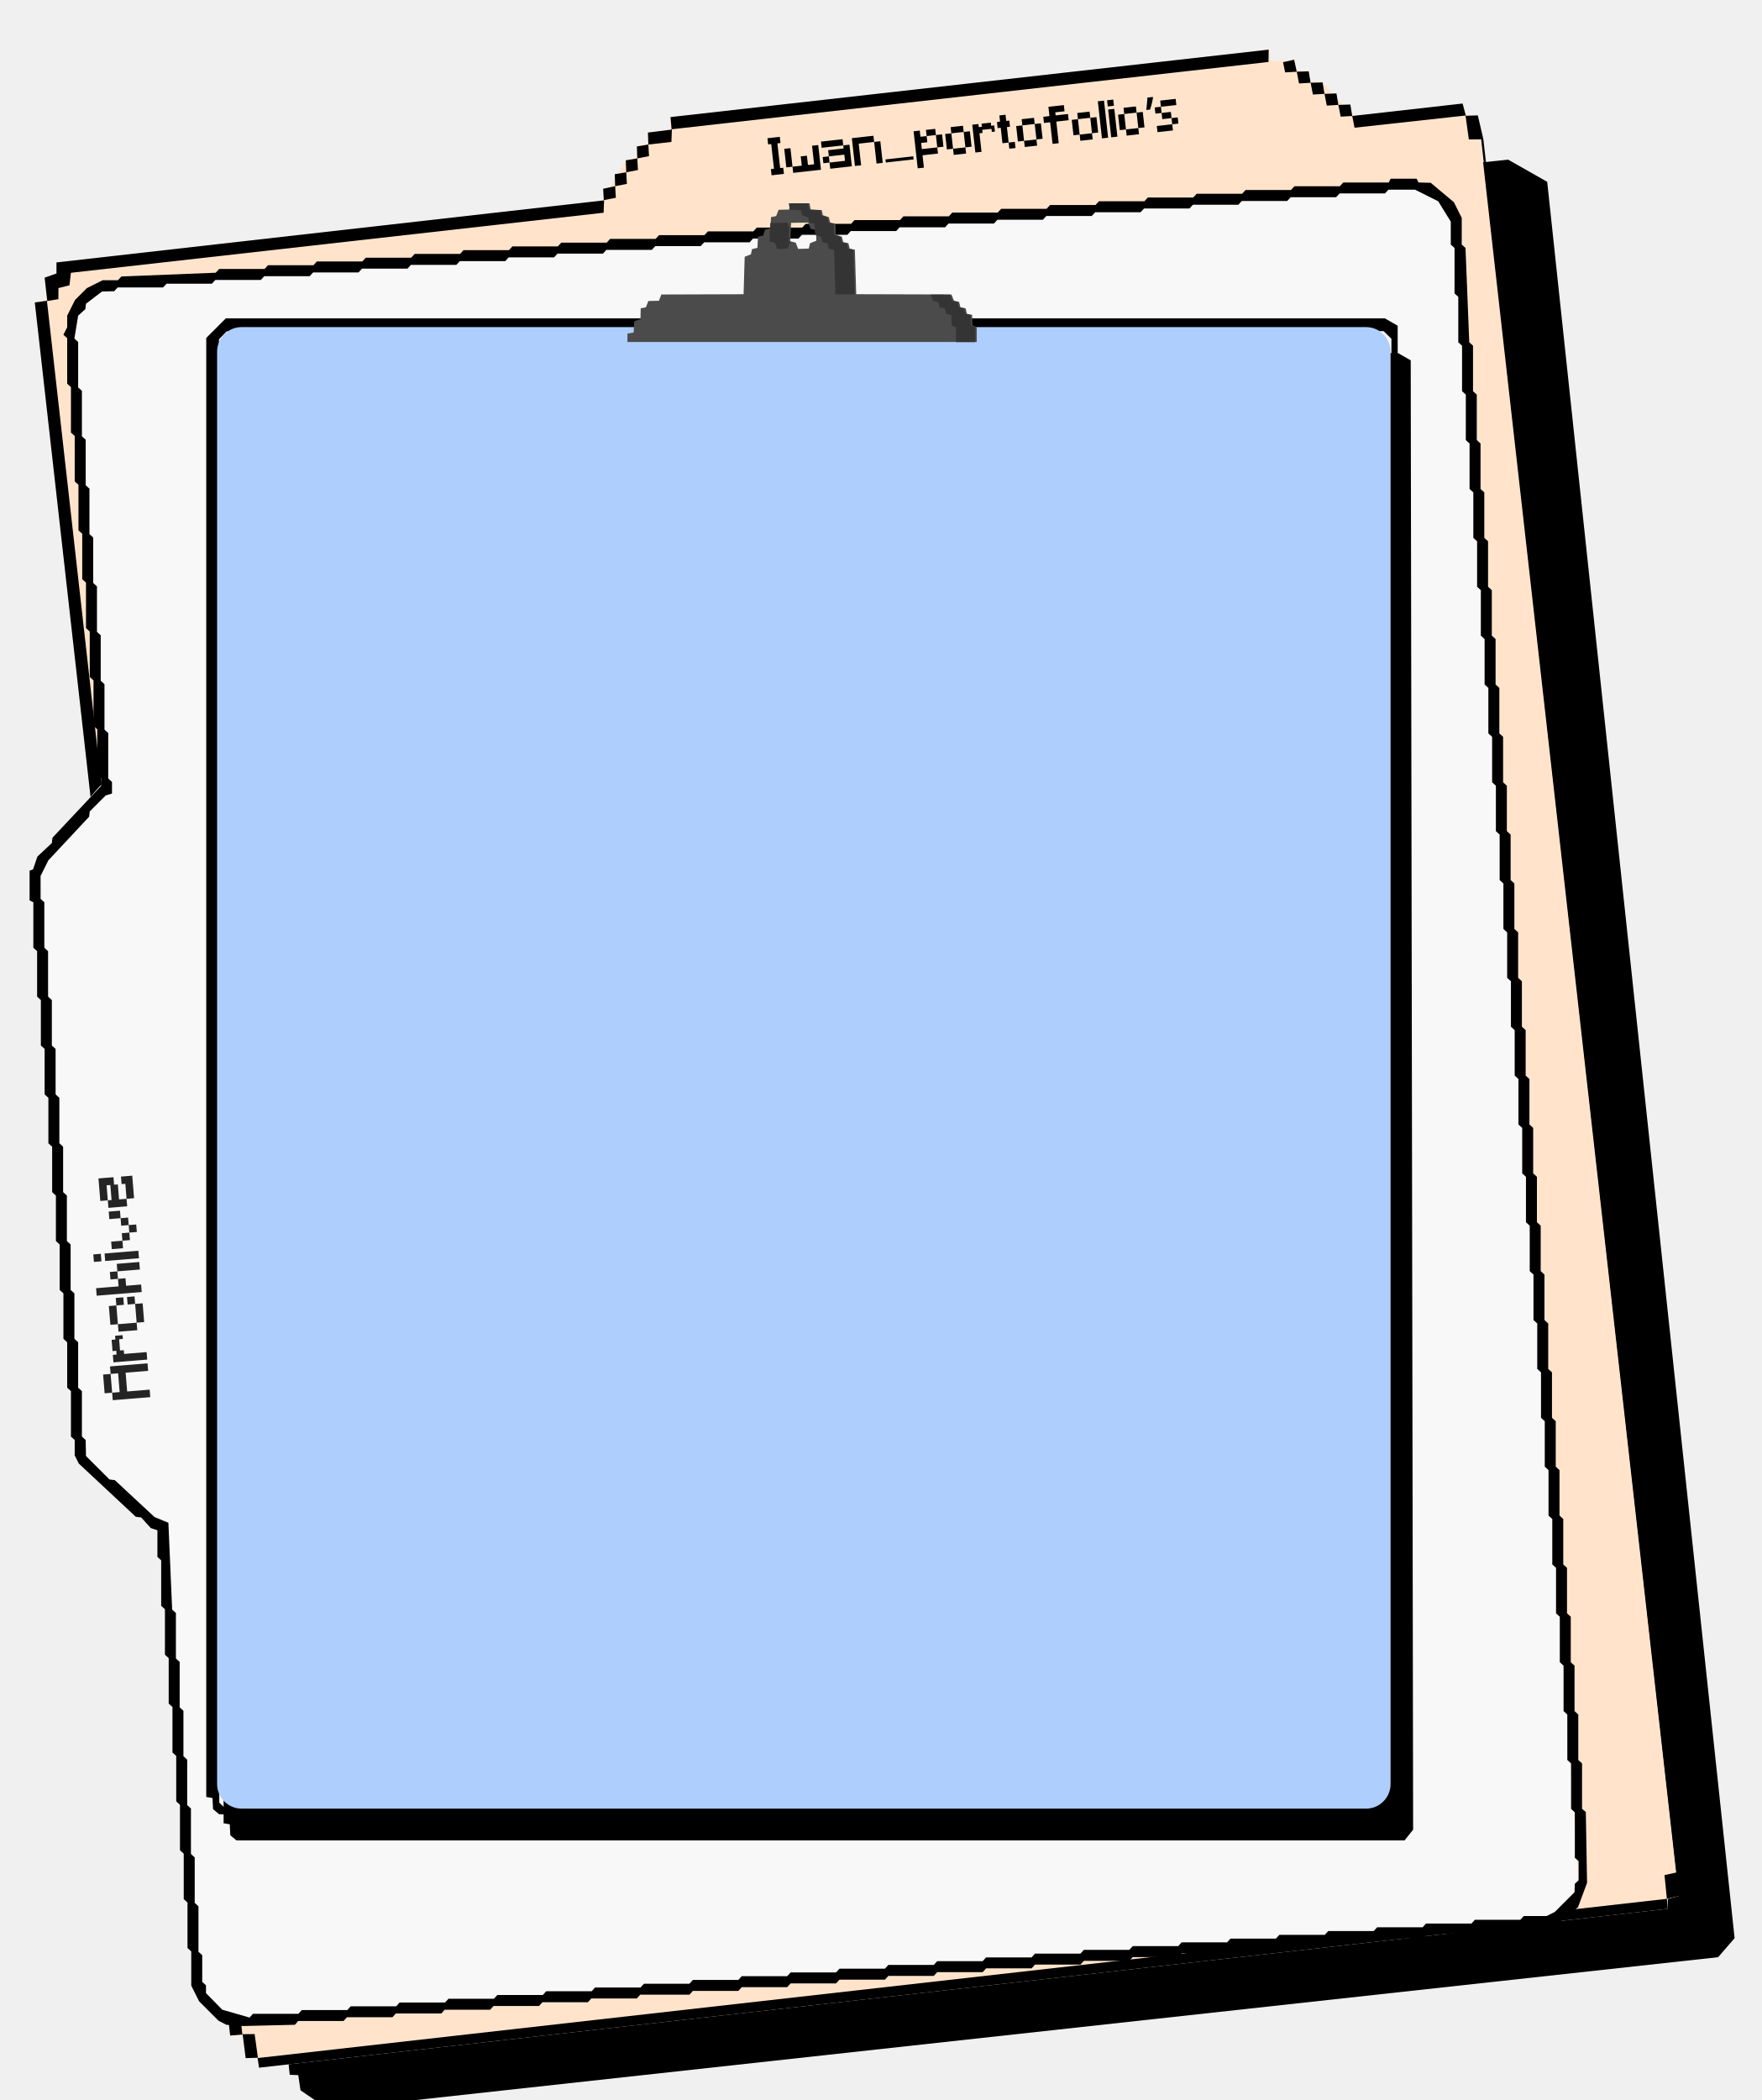
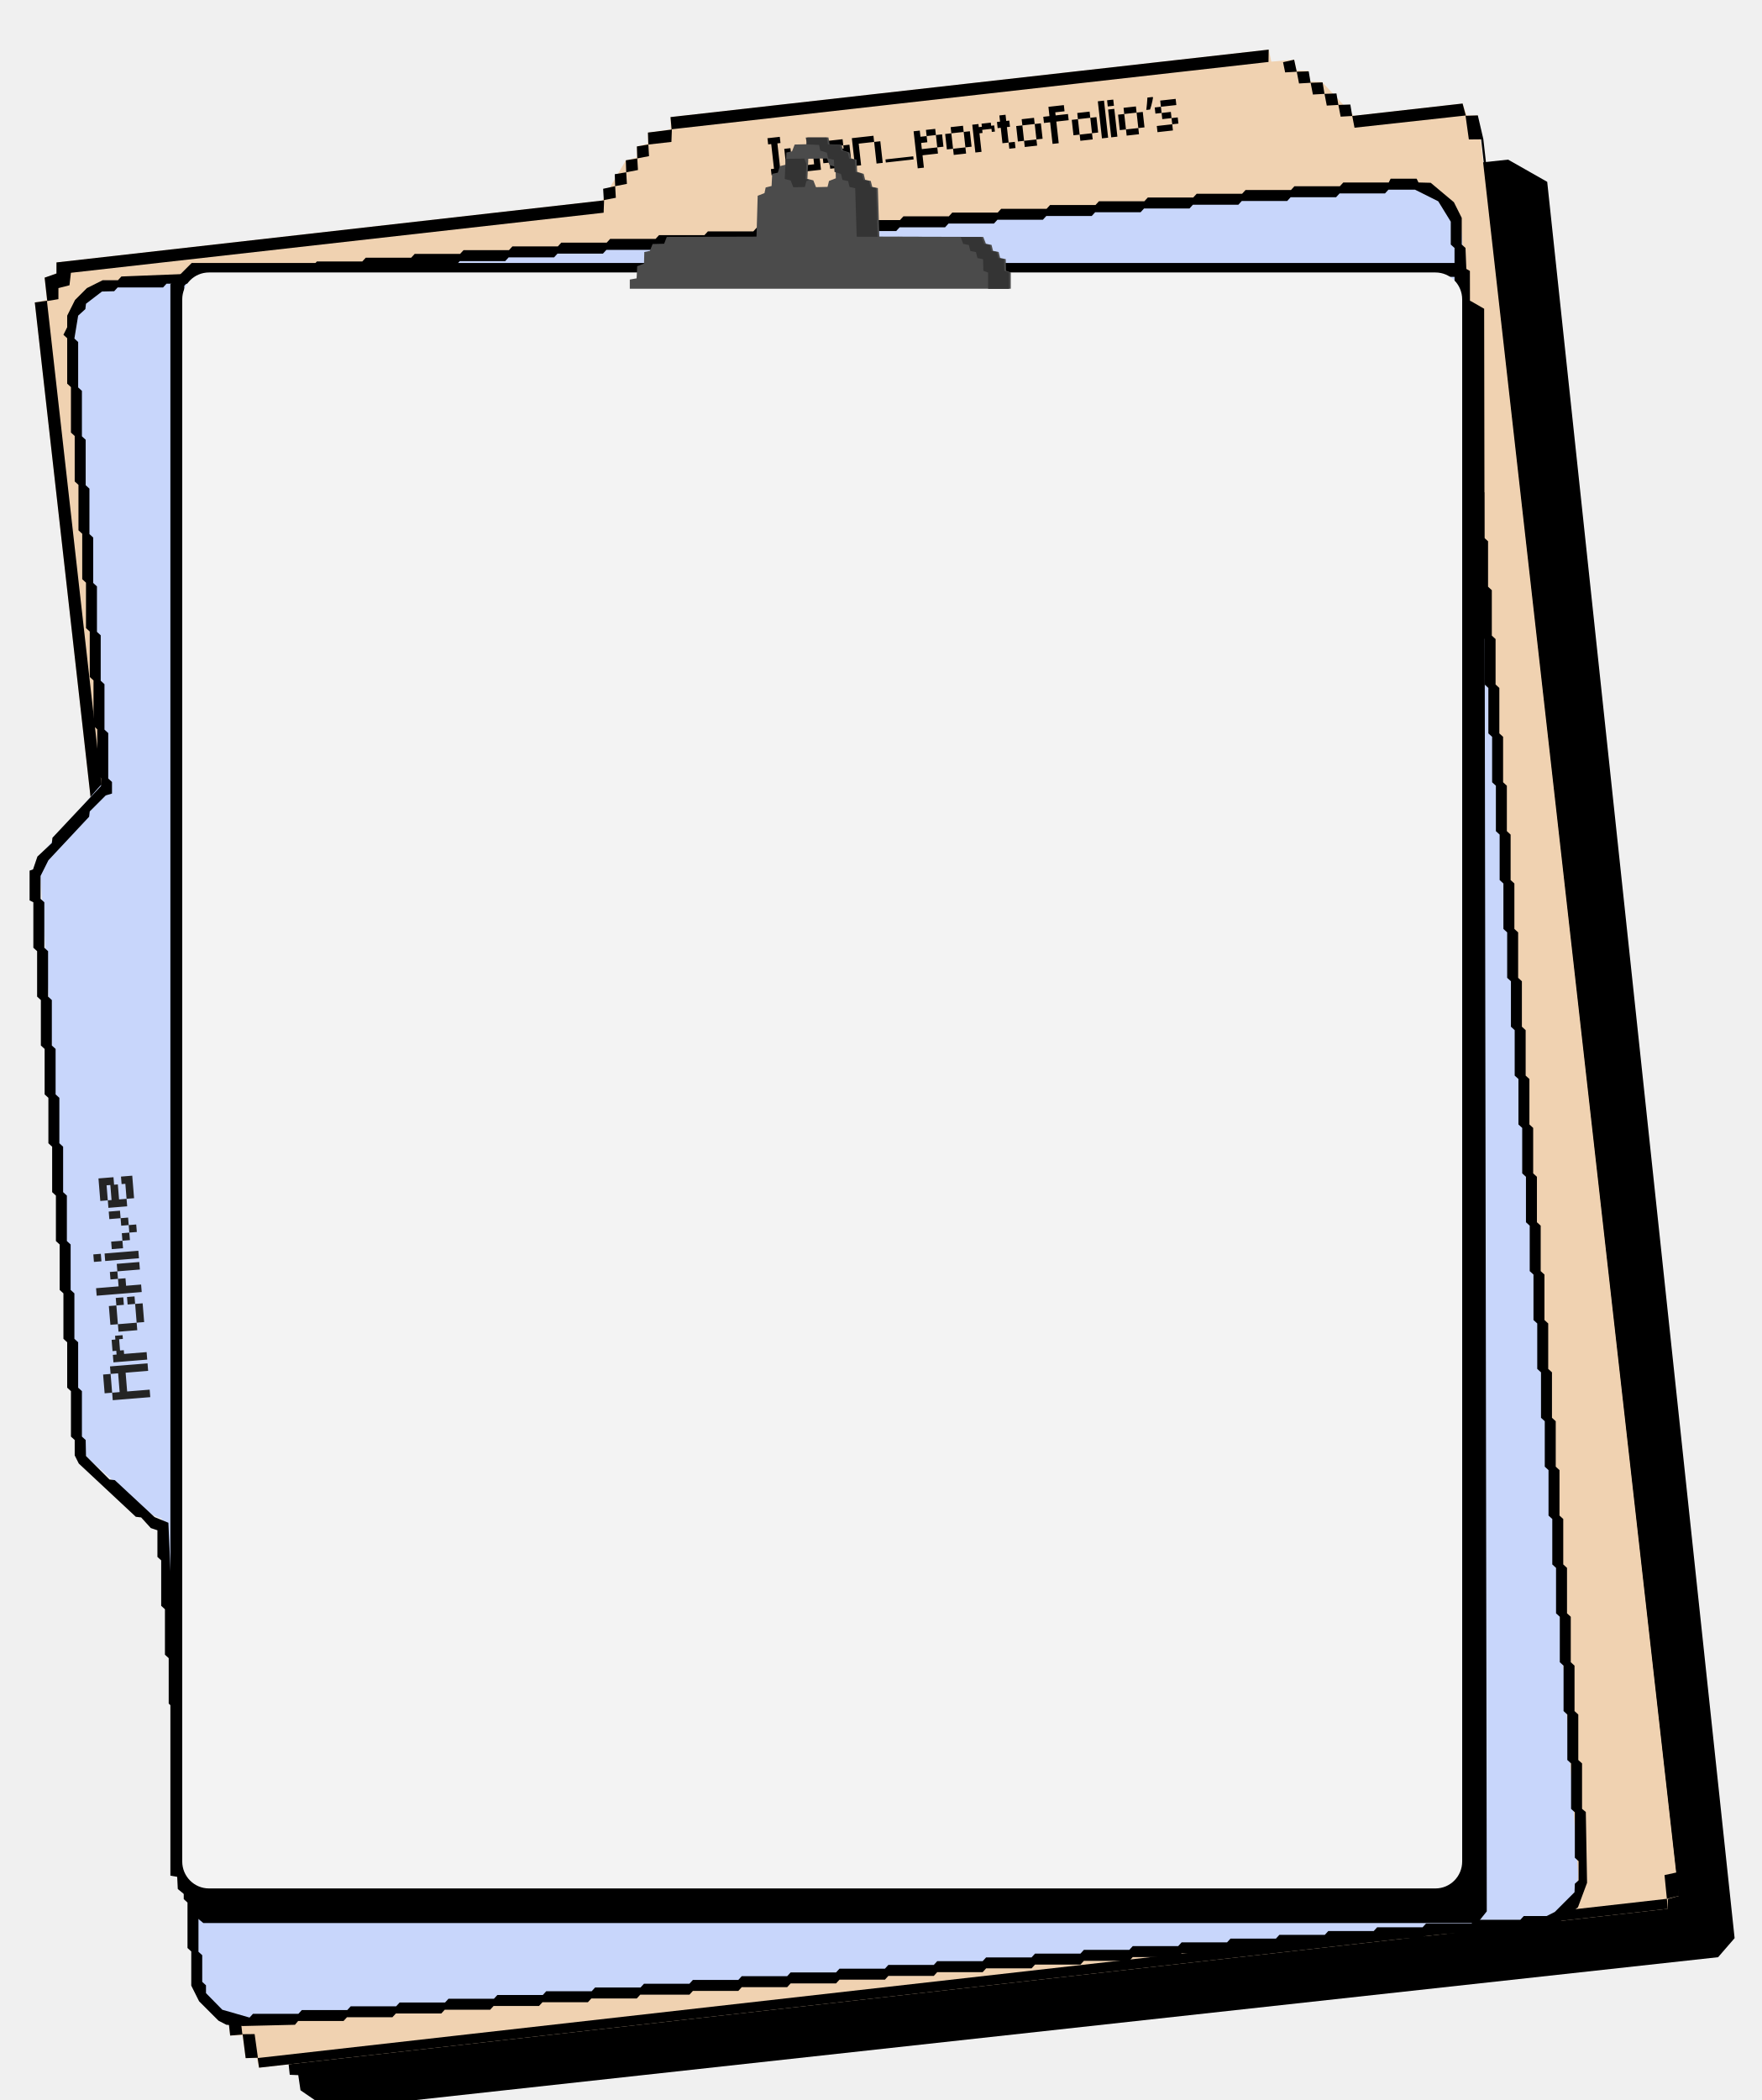
<svg xmlns="http://www.w3.org/2000/svg" width="641" height="764" viewBox="0 0 641 764" fill="none">
  <g clip-path="url(#clip0_4047_954)">
    <path d="M49.912 111.421L41.232 122.175L41.597 127.736L38.594 128.514L105.433 754.827L108.532 754.954L109.348 760.466L119.583 767.488L625.177 712.047L631.181 705.121L562.992 66.152L548.759 58.071L515.2 61.653L486.511 39.116L268.324 62.4L245.037 90.484L49.912 111.421Z" fill-rule="evenodd" clip-rule="evenodd" fill="black" />
-     <path d="M20.555 95.471L20.549 99.492L16.24 101.011L17.035 109.077L12.662 110.03L83.755 740.561L88.23 740.516L89.39 748.771L93.411 748.777L94.261 752.242L606.83 694.45L606.887 690.882L610.894 689.741L537.744 41.982L533.723 41.976L532.203 37.667L492.618 42.13L481.001 29.771L476.854 29.664L475.953 25.746L471.805 25.639L470.904 21.72L462.598 22.427L461.646 18.054L243.983 42.596L244.028 47.071L235.774 48.231L235.768 52.252L231.748 53.28L231.742 57.301L227.723 58.328L219.15 72.964L20.555 95.471Z" fill-rule="evenodd" clip-rule="evenodd" fill="#FFE4CB" />
+     <path d="M20.555 95.471L20.549 99.492L16.24 101.011L17.035 109.077L12.662 110.03L83.755 740.561L88.23 740.516L89.39 748.771L93.411 748.777L94.261 752.242L606.83 694.45L606.887 690.882L610.894 689.741L537.744 41.982L533.723 41.976L532.203 37.667L492.618 42.13L481.001 29.771L476.854 29.664L475.953 25.746L471.805 25.639L470.904 21.72L462.598 22.427L461.646 18.054L243.983 42.596L244.028 47.071L235.774 48.231L235.768 52.252L231.748 53.28L231.742 57.301L227.723 58.328L219.15 72.964L20.555 95.471Z" fill-rule="evenodd" clip-rule="evenodd" fill="#F0D2B1" />
    <path d="M20.555 95.471L20.549 99.492L16.24 101.011L17.187 109.405L12.662 110.03L83.755 740.561L88.305 740.163L89.39 748.771L93.739 748.625L94.262 752.242L606.83 694.45L606.534 690.807L610.894 689.741L610.842 681.132L539.75 50.6L537.744 41.982L533.395 42.127L532.203 37.667L492.051 42.194L491.351 38.023L487.002 38.169L486.302 33.998L481.954 34.144L481.254 29.972L476.905 30.118L476.205 25.947L471.857 26.093L470.904 21.72L466.872 22.634L467.634 26.339L471.857 26.093L472.683 30.364L476.905 30.118L477.731 34.39L481.954 34.144L482.78 38.415L487.002 38.169L487.829 42.441L492.051 42.194L492.877 46.466L533.269 42.027L534.481 50.735L538.956 50.69L610.048 681.222L605.676 682.174L606.534 690.807L93.865 748.726L92.653 740.018L88.179 740.063L17.086 109.531L21.257 108.831L21.263 104.81L25.283 103.782L25.805 99.244L219.648 77.388L219.818 72.774L224.089 71.948L223.843 67.725L228.115 66.899L227.868 62.677L232.14 61.851L231.894 57.628L236.166 56.802L235.919 52.58L244.313 51.633L244.482 47.02L461.578 22.542L461.646 18.054L243.983 42.596L244.381 47.146L235.774 48.231L235.919 52.58L231.748 53.28L231.894 57.628L227.723 58.328L227.868 62.677L223.697 63.377L223.843 67.725L219.471 68.678L219.717 72.9L20.555 95.471Z" fill-rule="evenodd" clip-rule="evenodd" fill="black" />
    <path d="M284.129 63.392L283.005 63.517L281.882 63.643L280.758 63.768L280.633 62.645L280.507 61.521L281.631 61.396L281.505 60.272L281.38 59.149L281.254 58.025L281.129 56.902L281.003 55.778L280.878 54.655L280.752 53.531L280.627 52.408L279.503 52.533L279.378 51.41L279.252 50.286L280.376 50.161L281.499 50.035L282.623 49.91L283.747 49.784L283.872 50.908L283.998 52.031L282.874 52.157L282.999 53.28L283.125 54.404L283.25 55.527L283.376 56.651L283.501 57.774L283.627 58.898L283.752 60.021L283.878 61.145L285.001 61.019L285.127 62.143L285.252 63.266L284.129 63.392ZM297.611 61.886L296.488 62.011L295.364 62.137L294.241 62.263L293.117 62.388L291.994 62.514L290.87 62.639L289.747 62.764L288.623 62.89L288.498 61.766L288.372 60.643L289.496 60.517L290.619 60.392L291.743 60.266L291.617 59.143L291.492 58.019L291.366 56.896L292.49 56.77L293.613 56.645L293.739 57.768L293.864 58.892L293.99 60.016L295.113 59.89L296.237 59.764L296.111 58.641L295.986 57.517L295.86 56.394L295.735 55.27L295.609 54.147L295.484 53.023L296.607 52.898L297.731 52.772L297.856 53.896L297.982 55.019L298.107 56.143L298.233 57.266L298.358 58.39L298.484 59.514L298.609 60.637L298.735 61.761L297.611 61.886ZM288.372 60.643L287.248 60.768L286.125 60.894L285.999 59.77L285.874 58.647L285.748 57.523L285.623 56.4L285.498 55.276L285.372 54.153L286.496 54.027L287.619 53.902L287.745 55.025L287.87 56.149L287.996 57.272L288.121 58.396L288.247 59.519L288.372 60.643ZM308.846 60.631L307.723 60.757L306.599 60.882L305.476 61.008L304.352 61.133L303.229 61.259L302.105 61.384L301.98 60.261L301.854 59.137L300.731 59.263L299.607 59.388L299.482 58.264L299.356 57.141L300.48 57.016L301.603 56.89L301.478 55.766L301.352 54.643L302.476 54.517L303.599 54.392L304.723 54.266L305.846 54.141L306.97 54.016L306.845 52.892L307.968 52.766L309.092 52.641L309.217 53.764L309.343 54.888L309.468 56.011L309.594 57.135L309.719 58.259L309.845 59.382L309.97 60.506L308.846 60.631ZM306.348 58.635L307.472 58.51L307.346 57.386L307.221 56.263L306.097 56.388L304.974 56.514L303.85 56.639L302.727 56.764L301.603 56.89L301.729 58.014L301.854 59.137L302.978 59.011L304.101 58.886L305.225 58.761L306.348 58.635ZM306.845 52.892L305.721 53.017L304.597 53.143L303.474 53.268L302.35 53.394L301.227 53.519L300.103 53.645L298.98 53.77L298.854 52.647L298.729 51.523L299.852 51.398L300.976 51.272L302.099 51.147L303.223 51.021L304.346 50.896L305.47 50.77L306.594 50.645L306.719 51.768L306.845 52.892ZM320.082 59.376L318.958 59.502L318.833 58.378L318.707 57.255L318.582 56.131L318.456 55.008L318.331 53.884L318.205 52.761L318.08 51.637L319.203 51.511L320.327 51.386L320.452 52.51L320.578 53.633L320.703 54.757L320.829 55.88L320.954 57.004L321.08 58.127L321.205 59.251L320.082 59.376ZM312.217 60.255L311.094 60.38L310.968 59.257L310.843 58.133L310.717 57.01L310.592 55.886L310.466 54.763L310.341 53.639L310.215 52.516L310.09 51.392L309.964 50.268L311.088 50.143L312.211 50.017L313.335 49.892L314.458 49.767L315.582 49.641L316.705 49.516L317.829 49.39L317.954 50.514L318.08 51.637L316.956 51.763L315.833 51.888L314.709 52.014L313.586 52.139L312.462 52.264L312.588 53.388L312.713 54.511L312.839 55.635L312.964 56.759L313.09 57.882L313.215 59.006L313.341 60.129L312.217 60.255ZM331.192 56.998L332.315 56.872L332.441 57.996L331.317 58.121L330.193 58.247L329.07 58.372L327.946 58.498L326.823 58.623L325.699 58.749L324.576 58.874L323.452 59L322.329 59.125L322.203 58.002L323.327 57.876L324.45 57.751L325.574 57.625L326.697 57.5L327.821 57.374L328.944 57.249L330.068 57.123L331.192 56.998ZM335.064 61.115L333.941 61.241L333.815 60.117L333.69 58.994L333.564 57.87L333.439 56.747L333.313 55.623L333.188 54.5L333.062 53.376L332.937 52.253L332.811 51.129L332.686 50.006L332.56 48.882L332.435 47.759L333.558 47.633L334.682 47.508L334.807 48.631L334.933 49.755L336.056 49.629L337.18 49.504L337.305 50.627L337.431 51.751L336.307 51.876L335.184 52.002L335.309 53.125L335.435 54.249L336.558 54.123L337.682 53.998L338.805 53.872L339.929 53.747L341.052 53.621L341.178 54.745L341.303 55.868L340.18 55.994L339.056 56.119L337.933 56.245L336.809 56.37L335.686 56.496L335.811 57.619L335.937 58.743L336.062 59.866L336.188 60.99L335.064 61.115ZM341.052 53.621L340.927 52.498L340.801 51.374L340.676 50.251L340.55 49.127L341.674 49.002L342.797 48.876L342.923 50L343.048 51.123L343.174 52.247L343.299 53.37L342.176 53.496L341.052 53.621ZM340.55 49.127L339.427 49.253L338.303 49.378L337.18 49.504L337.054 48.38L336.929 47.257L338.052 47.131L339.176 47.006L340.299 46.88L340.425 48.004L340.55 49.127ZM350.417 55.988L349.293 56.114L348.17 56.239L347.046 56.364L346.921 55.241L346.795 54.117L347.919 53.992L349.042 53.866L350.166 53.741L351.29 53.615L351.415 54.739L351.54 55.862L350.417 55.988ZM351.29 53.615L351.164 52.492L351.039 51.368L350.913 50.245L350.788 49.121L350.662 47.998L351.786 47.872L352.909 47.747L353.035 48.87L353.16 49.994L353.286 51.117L353.411 52.241L353.537 53.364L352.413 53.49L351.29 53.615ZM346.795 54.117L345.672 54.243L344.548 54.368L344.423 53.245L344.297 52.121L344.172 50.998L344.046 49.874L343.921 48.751L345.044 48.625L346.168 48.5L346.293 49.623L346.419 50.747L346.544 51.87L346.67 52.994L346.795 54.117ZM350.662 47.998L349.539 48.123L348.415 48.249L347.291 48.374L346.168 48.5L346.042 47.376L345.917 46.253L347.04 46.127L348.164 46.002L349.288 45.876L350.411 45.751L350.537 46.874L350.662 47.998ZM360.899 47.992L360.774 46.868L359.65 46.994L358.527 47.119L357.403 47.245L357.529 48.368L356.405 48.494L356.531 49.617L356.656 50.741L356.782 51.864L356.907 52.988L357.033 54.111L357.158 55.235L356.035 55.361L354.911 55.486L354.786 54.362L354.66 53.239L354.535 52.115L354.409 50.992L354.284 49.868L354.158 48.745L354.033 47.621L353.907 46.498L353.782 45.374L354.905 45.249L356.029 45.123L356.154 46.247L357.278 46.121L357.152 44.998L358.276 44.872L359.399 44.747L360.523 44.621L360.648 45.745L361.772 45.619L361.897 46.743L362.023 47.867L360.899 47.992ZM368.393 53.98L367.27 54.106L367.144 52.982L367.019 51.859L368.142 51.733L369.266 51.608L369.391 52.731L369.517 53.855L368.393 53.98ZM367.019 51.859L365.895 51.984L364.772 52.11L364.646 50.986L364.521 49.862L364.395 48.739L364.27 47.615L364.144 46.492L363.021 46.617L362.895 45.494L362.77 44.37L363.893 44.245L363.768 43.121L363.642 41.998L364.766 41.872L365.889 41.747L366.015 42.87L366.14 43.994L367.264 43.868L367.389 44.992L367.515 46.115L366.391 46.241L366.517 47.364L366.642 48.488L366.768 49.611L366.893 50.735L367.019 51.859ZM376.258 53.102L375.135 53.227L374.011 53.353L372.887 53.478L372.762 52.355L372.637 51.231L373.76 51.106L374.884 50.98L376.007 50.855L377.131 50.729L377.256 51.853L377.382 52.976L376.258 53.102ZM377.131 50.729L377.005 49.606L376.88 48.482L376.754 47.359L376.629 46.235L376.503 45.112L377.627 44.986L378.75 44.861L378.876 45.984L379.001 47.108L379.127 48.231L379.252 49.355L379.378 50.478L378.254 50.604L377.131 50.729ZM372.637 51.231L371.513 51.357L370.389 51.482L370.264 50.359L370.138 49.235L370.013 48.112L369.887 46.988L369.762 45.864L370.886 45.739L372.009 45.614L372.135 46.737L372.26 47.861L372.386 48.984L372.511 50.108L372.637 51.231ZM376.503 45.112L375.38 45.237L374.256 45.362L373.133 45.488L372.009 45.614L371.884 44.49L371.758 43.367L372.882 43.241L374.005 43.115L375.129 42.99L376.252 42.864L376.378 43.988L376.503 45.112ZM384.123 52.223L382.999 52.349L382.874 51.225L382.748 50.102L382.623 48.978L382.497 47.855L382.372 46.731L382.246 45.608L382.121 44.484L380.997 44.61L379.874 44.735L379.748 43.612L379.623 42.488L380.746 42.362L381.87 42.237L381.744 41.114L381.619 39.99L381.493 38.867L382.617 38.741L383.74 38.615L384.864 38.49L385.987 38.364L387.111 38.239L387.236 39.363L387.362 40.486L386.238 40.612L385.115 40.737L383.991 40.863L384.117 41.986L385.24 41.861L386.364 41.735L387.487 41.61L388.611 41.484L388.736 42.608L388.862 43.731L387.738 43.857L386.615 43.982L385.491 44.108L384.368 44.233L384.493 45.357L384.619 46.48L384.744 47.604L384.87 48.727L384.995 49.851L385.121 50.974L385.246 52.098L384.123 52.223ZM396.482 50.843L395.358 50.968L394.234 51.094L393.111 51.219L392.985 50.096L392.86 48.972L393.984 48.847L395.107 48.721L396.231 48.596L397.354 48.47L397.48 49.594L397.605 50.717L396.482 50.843ZM397.354 48.47L397.229 47.347L397.103 46.223L396.978 45.1L396.852 43.976L396.727 42.853L397.85 42.727L398.974 42.602L399.099 43.725L399.225 44.849L399.35 45.972L399.476 47.096L399.601 48.219L398.478 48.345L397.354 48.47ZM392.86 48.972L391.736 49.098L390.613 49.223L390.487 48.1L390.362 46.976L390.236 45.853L390.111 44.729L389.985 43.606L391.109 43.48L392.233 43.355L392.358 44.478L392.484 45.602L392.609 46.725L392.734 47.849L392.86 48.972ZM396.727 42.853L395.603 42.978L394.48 43.104L393.356 43.229L392.233 43.355L392.107 42.231L391.982 41.108L393.105 40.982L394.229 40.857L395.352 40.731L396.476 40.606L396.601 41.729L396.727 42.853ZM402.099 50.215L400.976 50.341L400.85 49.217L400.725 48.094L400.599 46.97L400.474 45.847L400.348 44.723L400.223 43.6L400.097 42.476L399.972 41.353L399.846 40.229L399.721 39.106L399.595 37.982L399.47 36.859L400.593 36.733L401.717 36.608L401.842 37.731L401.968 38.855L402.093 39.978L402.219 41.102L402.344 42.225L402.47 43.349L402.595 44.472L402.721 45.596L402.846 46.719L402.972 47.843L403.097 48.966L403.223 50.09L402.099 50.215ZM405.47 49.839L404.346 49.965L404.221 48.841L404.095 47.717L403.97 46.594L403.844 45.47L403.719 44.347L403.593 43.223L403.468 42.1L403.342 40.976L403.217 39.853L404.34 39.727L405.464 39.602L405.589 40.725L405.715 41.849L405.84 42.972L405.966 44.096L406.091 45.219L406.217 46.343L406.342 47.467L406.468 48.59L406.593 49.714L405.47 49.839ZM404.215 38.604L403.091 38.729L402.966 37.606L402.84 36.482L403.964 36.357L405.087 36.231L405.213 37.355L405.338 38.478L404.215 38.604ZM413.334 48.961L412.211 49.086L411.087 49.212L409.964 49.337L409.838 48.214L409.713 47.09L410.836 46.965L411.96 46.839L413.083 46.714L414.207 46.588L414.332 47.712L414.458 48.835L413.334 48.961ZM414.207 46.588L414.081 45.465L413.956 44.341L413.831 43.217L413.705 42.094L413.58 40.97L414.703 40.845L415.827 40.719L415.952 41.843L416.078 42.967L416.203 44.09L416.329 45.214L416.454 46.337L415.331 46.462L414.207 46.588ZM409.713 47.09L408.589 47.215L407.466 47.341L407.34 46.217L407.215 45.094L407.089 43.97L406.964 42.847L406.838 41.723L407.962 41.598L409.085 41.472L409.211 42.596L409.336 43.719L409.462 44.843L409.587 45.967L409.713 47.09ZM413.58 40.97L412.456 41.096L411.332 41.221L410.209 41.347L409.085 41.472L408.96 40.349L408.834 39.225L409.958 39.1L411.081 38.974L412.205 38.849L413.329 38.723L413.454 39.847L413.58 40.97ZM419.563 35.47C419.502 35.901 419.415 36.372 419.302 36.882C419.189 37.392 419.064 37.904 418.927 38.416C418.789 38.917 418.642 39.395 418.487 39.849L417.103 40.004C417.148 39.647 417.191 39.272 417.232 38.879C417.285 38.485 417.326 38.092 417.355 37.7C417.395 37.295 417.424 36.91 417.444 36.544C417.475 36.164 417.496 35.816 417.509 35.499L419.415 35.286L419.563 35.47ZM425.676 47.582L424.552 47.708L423.429 47.833L422.305 47.959L421.182 48.084L421.056 46.961L420.931 45.837L422.054 45.712L423.178 45.586L424.301 45.461L425.425 45.335L426.548 45.21L426.674 46.333L426.799 47.457L425.676 47.582ZM426.548 45.21L426.423 44.086L426.297 42.962L427.421 42.837L428.544 42.712L428.67 43.835L428.795 44.959L427.672 45.084L426.548 45.21ZM426.297 42.962L425.174 43.088L424.05 43.214L422.927 43.339L422.801 42.215L422.676 41.092L423.799 40.967L424.923 40.841L426.046 40.715L426.172 41.839L426.297 42.962ZM422.676 41.092L421.552 41.217L420.429 41.343L420.303 40.219L420.178 39.096L421.301 38.97L422.425 38.845L422.55 39.968L422.676 41.092ZM426.919 38.343L425.795 38.468L424.672 38.594L423.548 38.719L422.425 38.845L422.299 37.721L422.174 36.598L423.297 36.472L424.421 36.347L425.544 36.221L426.668 36.096L427.791 35.97L427.917 37.094L428.042 38.218L426.919 38.343Z" fill="black" />
-     <path d="M511.973 66.438C522.153 65.615 531.05 73.256 531.773 83.444L574.162 680.663C574.879 690.765 567.283 699.541 557.183 700.28L91.721 734.333C81.65 735.07 72.873 727.538 72.073 717.472L58.962 552.54C57.036 552.011 55.161 551.029 53.463 549.528L33.109 531.529C30.395 529.128 28.736 525.755 28.491 522.14L14.625 317.215C14.381 313.6 15.57 310.034 17.936 307.29L35.681 286.714C36.306 285.989 36.974 285.351 37.677 284.797L24.912 124.225C24.109 114.124 31.64 105.282 41.739 104.465L511.973 66.438Z" fill="#F8F8F8" />
+     <path d="M511.973 66.438C522.153 65.615 531.05 73.256 531.773 83.444L574.162 680.663C574.879 690.765 567.283 699.541 557.183 700.28L91.721 734.333C81.65 735.07 72.873 727.538 72.073 717.472L58.962 552.54C57.036 552.011 55.161 551.029 53.463 549.528L33.109 531.529C30.395 529.128 28.736 525.755 28.491 522.14L14.625 317.215C14.381 313.6 15.57 310.034 17.936 307.29L35.681 286.714C36.306 285.989 36.974 285.351 37.677 284.797L24.912 124.225C24.109 114.124 31.64 105.282 41.739 104.465L511.973 66.438Z" fill="#C8D6FB" />
    <path d="M520.604 66.501L516.158 66.387L515.474 65.019H506.011L505.327 66.387H488.796L487.542 67.755H471.011L469.757 69.124H453.226L451.972 70.492H435.441L434.187 71.86H417.656L416.402 73.228H399.871L398.617 74.596H382.086L380.832 75.964H364.301L363.047 77.332H346.516L345.262 78.7H328.731L327.477 80.068H310.946L309.692 81.436H293.161L291.907 82.804H275.376L274.122 84.172H257.591L256.337 85.54H239.806L238.552 86.909H222.021L220.767 88.277H204.236L202.982 89.645H186.451L185.197 91.013H168.666L167.412 92.381H150.881L149.627 93.749H133.096L131.842 95.117H115.311L114.057 96.485H97.526L96.272 97.853H79.741L78.487 99.221L44.172 100.589L42.917 101.957H37.331L31.631 104.808L27.299 109.14L24.448 114.84V119.058L23.08 121.794L24.448 123.049V139.58L25.816 140.834V157.365L27.184 158.619V175.15L28.553 176.404V192.935L29.921 194.189V210.72L31.289 211.974V228.505L32.657 229.759V246.29L34.025 247.544V264.075L35.393 265.329V281.86L36.761 283.114V285.964L19.09 304.775L18.862 306.713L13.618 311.615L12.022 316.29L10.768 316.746V327.576L12.136 328.26V344.791L13.504 346.045V362.576L14.872 363.83V380.361L16.24 381.615V398.146L17.608 399.4V415.931L18.976 417.185V433.716L20.344 434.97V451.501L21.712 452.755V469.286L23.08 470.54V487.071L24.448 488.325V504.856L25.816 506.11V522.641L27.184 523.895V529.482L28.667 532.446L49.416 551.827L51.354 552.055L54.888 555.931L57.282 556.729V566.42L58.65 567.674V584.205L60.018 585.459V601.99L61.386 603.244V619.775L62.755 621.029V637.56L64.123 638.814V655.345L65.491 656.599V673.13L66.859 674.384V690.915L68.227 692.169V708.7L69.595 709.954V722.38L72.445 728.081L79.513 735.149L82.364 736.631L88.406 737.087L107.331 736.631L108.471 735.263H125.002L126.256 733.895H142.787L144.041 732.527H160.572L161.826 731.159H178.357L179.611 729.791H196.142L197.396 728.423H213.927L215.181 727.055H231.712L232.966 725.687H250.865L252.119 724.319H268.65L269.904 722.951H286.435L287.689 721.582H304.22L305.474 720.214H322.005L323.259 718.846H339.79L341.044 717.478H357.575L358.829 716.11H375.36L376.614 714.742H393.145L394.399 713.374H410.93L412.184 712.006H428.715L429.969 710.638H446.5L447.754 709.27H464.285L465.539 707.902H482.07L483.324 706.534H499.855L501.109 705.166H517.64L518.894 703.797L553.21 702.429L554.464 701.061H562.787L564.041 699.693H566.891L574.187 693.879L577.493 684.986L577.037 659.221L575.669 658.081V641.55L574.301 640.296V623.765L572.933 622.511V605.98L571.565 604.726V588.195L570.197 586.941V570.41L568.829 569.156V552.625L567.461 551.371V534.84L566.093 533.586V517.055L564.725 515.801V499.27L563.357 498.016V481.485L561.989 480.231V463.7L560.62 462.446V445.915L559.252 444.661V428.13L557.884 426.876V410.345L556.516 409.091V392.56L555.148 391.306V374.775L553.78 373.521V356.99L552.412 355.736V339.205L551.044 337.951V321.42L549.676 320.166V303.635L548.308 302.381V285.85L546.94 284.596V268.065L545.572 266.811V250.28L544.204 249.026V232.495L542.835 231.241V214.71L541.467 213.456V196.925L540.099 195.671V179.14L538.731 177.886V161.355L537.363 160.101V143.57L535.995 142.316V125.785L534.627 124.531L533.259 90.215L531.891 88.961V79.27L529.041 73.57L520.604 66.501ZM523.34 73.228L527.901 80.638V88.961L529.269 90.215V106.746L530.637 108V124.531L532.005 125.785V142.316L533.373 143.57V160.101L534.741 161.355V177.886L536.109 179.14V195.671L537.477 196.925V213.456L538.845 214.71V231.241L540.213 232.495V249.026L541.581 250.28V266.811L542.949 268.065V284.596L544.318 285.85V302.381L545.686 303.635V320.166L547.054 321.42V337.951L548.422 339.205V355.736L549.79 356.99V373.521L551.158 374.775V391.306L552.526 392.56V409.091L553.894 410.345V426.876L555.262 428.13V444.661L556.63 445.915V462.446L557.998 463.7V480.231L559.366 481.485V498.016L560.734 499.27V515.801L562.103 517.055V533.586L563.471 534.84V551.371L564.839 552.625V569.156L566.207 570.41V586.941L567.575 588.195V604.726L568.943 605.98V622.511L570.311 623.765V640.296L571.679 641.55V658.081L573.047 659.335V675.866L574.415 677.12V684.074L573.047 685.328L572.933 688.407L565.751 695.589L562.787 697.071H554.464L553.21 698.439H536.679L535.425 699.807H518.894L517.64 701.175H501.109L499.855 702.543H483.324L482.07 703.911H465.539L464.285 705.28H447.754L446.5 706.648H429.969L428.715 708.016H412.184L410.93 709.384H394.399L393.145 710.752H376.614L375.36 712.12H358.829L357.575 713.488H341.044L339.79 714.856H323.259L322.005 716.224H305.474L304.22 717.592H287.689L286.435 718.96H269.904L268.65 720.328H252.119L250.865 721.696H234.334L233.08 723.065H216.549L215.295 724.433H198.764L197.51 725.801H180.979L179.725 727.169H163.194L161.94 728.537H145.409L144.155 729.905H127.624L126.37 731.273H109.839L108.585 732.641H92.054L90.8 734.009L80.882 731.159L74.953 725.117V722.266L73.585 721.012V711.322L72.217 710.068V693.537L70.849 692.283V675.752L69.481 674.498V657.967L68.113 656.713V640.182L66.745 638.928V622.397L65.377 621.143V604.612L64.009 603.358V586.827L62.641 585.573L61.272 553.993L56.256 551.941L41.777 538.488L39.839 538.26L31.289 529.71L31.175 523.895L29.807 522.641V506.11L28.439 504.856V488.325L27.07 487.071V470.54L25.702 469.286V452.755L24.334 451.501V434.97L22.966 433.716V417.185L21.598 415.931V399.4L20.23 398.146V381.615L18.862 380.361V363.83L17.494 362.576V346.045L16.126 344.791V328.26L14.758 327.006V318.684L17.608 312.983L32.429 297.136L32.657 295.198L38.471 289.384L40.751 288.7V284.482L39.383 283.228V266.697L38.015 265.443V248.912L36.647 247.658V231.127L35.279 229.873V213.342L33.911 212.088V195.557L32.543 194.303V177.772L31.175 176.518V159.987L29.807 158.733V142.202L28.439 140.948V124.417L27.07 123.163L28.439 114.84L31.061 112.446L31.289 110.508L37.103 106.062L41.549 105.948L42.803 104.58H59.334L60.588 103.211H77.119L78.373 101.843H94.904L96.158 100.475H112.689L113.943 99.107H130.474L131.728 97.739H148.259L149.513 96.371H166.044L167.298 95.003H183.829L185.083 93.635H201.614L202.868 92.267H219.399L220.653 90.899H237.184L238.438 89.531H254.969L256.223 88.163H272.754L274.008 86.794H290.539L291.793 85.426H308.324L309.578 84.058H326.109L327.363 82.69H343.894L345.148 81.322H361.679L362.933 79.954H379.464L380.718 78.586H397.249L398.503 77.218H415.034L416.288 75.85H432.819L434.073 74.482H450.604L451.858 73.114H468.389L469.643 71.746H486.174L487.428 70.378H503.959L505.213 69.01H514.904L523.34 73.228Z" fill-rule="evenodd" clip-rule="evenodd" fill="black" />
-     <path d="M88.373 128.473L81.365 135.481V663.313L83.604 663.703L83.799 667.693L86.037 669.543H511.087L514.202 665.649L513.326 131.101L508.752 128.473H88.373Z" fill-rule="evenodd" clip-rule="evenodd" fill="black" />
-     <path d="M82.157 115.832L75.047 122.942V653.74L77.318 654.135L77.516 658.184L79.787 660.06H506.302L509.462 656.11L508.573 118.498L503.932 115.832H82.157ZM82.453 120.572L503.438 120.473L506.302 123.239L506.401 655.616L503.636 658.48L82.651 658.579L79.787 655.814L79.688 123.436L82.453 120.572Z" fill-rule="evenodd" clip-rule="evenodd" fill="black" />
-     <path d="M497.084 119H87.916C82.992 119 79 123.021 79 127.98V649.02C79 653.979 82.992 658 87.916 658H497.084C502.008 658 506 653.979 506 649.02V127.98C506 123.021 502.008 119 497.084 119Z" fill="#AECEFE" />
    <path d="M53.794 497.369L53.905 498.735L52.539 498.846L51.174 498.958L49.808 499.069L48.443 499.18L47.077 499.291L45.711 499.403L45.823 500.768L45.934 502.134L46.045 503.5L46.156 504.865L46.268 506.231L47.633 506.12L48.999 506.008L50.365 505.897L51.73 505.786L53.096 505.674L54.462 505.563L54.573 506.929L54.684 508.294L53.318 508.406L51.953 508.517L50.587 508.628L49.221 508.74L47.856 508.851L46.49 508.962L45.125 509.073L43.759 509.185L42.393 509.296L41.028 509.407L40.916 508.042L40.805 506.676L42.171 506.565L43.536 506.453L43.425 505.088L43.314 503.722L43.203 502.356L43.091 500.991L42.98 499.625L41.614 499.736L40.249 499.848L40.138 498.482L40.026 497.116L41.392 497.005L42.758 496.894L44.123 496.783L45.489 496.671L46.854 496.56L48.22 496.449L49.586 496.338L50.951 496.226L52.317 496.115L53.683 496.004L53.794 497.369ZM40.249 499.848L40.36 501.213L40.471 502.579L40.583 503.945L40.694 505.31L40.805 506.676L39.44 506.787L38.074 506.898L37.963 505.533L37.851 504.167L37.74 502.802L37.629 501.436L37.517 500.07L38.883 499.959L40.249 499.848ZM44.71 487.112L43.344 487.223L43.456 488.589L43.567 489.954L43.678 491.32L45.044 491.209L45.155 492.574L46.521 492.463L47.886 492.352L49.252 492.241L50.617 492.129L51.983 492.018L53.349 491.907L53.46 493.272L53.571 494.638L52.206 494.749L50.84 494.861L49.474 494.972L48.109 495.083L46.743 495.194L45.377 495.306L44.012 495.417L42.646 495.528L41.281 495.64L41.169 494.274L41.058 492.908L42.424 492.797L42.312 491.431L40.947 491.543L40.836 490.177L40.724 488.811L40.613 487.446L41.979 487.334L41.867 485.969L43.233 485.858L44.599 485.746L44.71 487.112ZM52.014 475.519L52.125 476.885L52.236 478.25L52.347 479.616L52.459 480.982L51.093 481.093L49.727 481.204L49.616 479.839L49.505 478.473L49.394 477.107L49.282 475.742L49.171 474.376L50.536 474.265L51.902 474.153L52.014 475.519ZM49.171 474.376L47.805 474.487L46.44 474.599L46.328 473.233L46.217 471.867L47.583 471.756L48.948 471.645L49.06 473.01L49.171 474.376ZM49.727 481.204L49.839 482.57L49.95 483.935L48.584 484.047L47.219 484.158L45.853 484.269L44.487 484.381L43.122 484.492L43.01 483.126L42.899 481.761L44.265 481.649L45.63 481.538L46.996 481.427L48.362 481.315L49.727 481.204ZM44.963 473.344L45.074 474.71L43.708 474.821L42.343 474.932L42.231 473.567L42.12 472.201L43.486 472.09L44.851 471.979L44.963 473.344ZM42.343 474.932L42.454 476.298L42.565 477.664L42.677 479.029L42.788 480.395L42.899 481.761L41.533 481.872L40.168 481.983L40.056 480.618L39.945 479.252L39.834 477.886L39.723 476.521L39.611 475.155L40.977 475.044L42.343 474.932ZM50.789 460.497L50.901 461.863L49.535 461.974L48.169 462.085L46.804 462.197L45.438 462.308L44.072 462.419L42.707 462.53L42.596 461.165L42.484 459.799L43.85 459.688L45.216 459.577L46.581 459.465L47.947 459.354L49.312 459.243L50.678 459.131L50.789 460.497ZM51.457 468.691L51.568 470.057L50.203 470.168L48.837 470.279L47.471 470.39L46.106 470.502L44.74 470.613L43.374 470.724L42.009 470.835L40.643 470.947L39.278 471.058L37.912 471.169L36.546 471.281L35.181 471.392L35.069 470.026L34.958 468.661L36.324 468.549L37.689 468.438L39.055 468.327L40.421 468.215L41.786 468.104L43.152 467.993L43.041 466.627L42.929 465.262L44.295 465.15L45.661 465.039L45.772 466.405L45.883 467.77L47.249 467.659L48.614 467.548L49.98 467.437L51.346 467.325L51.457 468.691ZM42.707 462.53L42.818 463.896L42.929 465.262L41.564 465.373L40.198 465.484L40.087 464.119L39.976 462.753L41.341 462.642L42.707 462.53ZM50.456 456.4L50.567 457.766L49.201 457.877L47.836 457.988L46.47 458.1L45.104 458.211L43.739 458.322L42.373 458.433L41.007 458.545L39.642 458.656L38.276 458.767L38.165 457.402L38.054 456.036L39.419 455.925L40.785 455.813L42.151 455.702L43.516 455.591L44.882 455.48L46.247 455.368L47.613 455.257L48.979 455.146L50.344 455.035L50.456 456.4ZM36.799 457.513L36.91 458.879L35.545 458.99L34.179 459.101L34.068 457.735L33.957 456.37L35.322 456.259L36.688 456.147L36.799 457.513ZM49.677 446.841L49.788 448.206L48.422 448.318L47.057 448.429L46.945 447.063L46.834 445.698L48.2 445.586L49.565 445.475L49.677 446.841ZM46.834 445.698L45.468 445.809L44.103 445.92L43.992 444.555L43.88 443.189L45.246 443.078L46.612 442.966L46.723 444.332L46.834 445.698ZM47.057 448.429L47.168 449.795L47.279 451.16L45.914 451.271L44.548 451.383L44.437 450.017L44.325 448.651L45.691 448.54L47.057 448.429ZM43.88 443.189L42.515 443.3L41.149 443.411L39.783 443.523L39.672 442.157L39.561 440.791L40.926 440.68L42.292 440.569L43.658 440.458L43.769 441.823L43.88 443.189ZM44.548 451.383L44.659 452.748L44.77 454.114L43.405 454.225L42.039 454.337L40.674 454.448L40.562 453.082L40.451 451.717L41.817 451.605L43.182 451.494L44.548 451.383ZM48.23 429.087L48.341 430.453L48.453 431.819L48.564 433.184L48.675 434.55L48.786 435.916L47.421 436.027L46.055 436.138L45.944 434.773L45.833 433.407L45.721 432.041L45.61 430.676L44.245 430.787L44.133 429.421L44.022 428.056L45.388 427.944L46.753 427.833L48.119 427.722L48.23 429.087ZM46.055 436.138L46.166 437.504L46.278 438.869L44.912 438.981L43.547 439.092L42.181 439.203L40.815 439.315L39.45 439.426L39.338 438.06L39.227 436.695L37.861 436.806L36.496 436.917L36.385 435.551L36.273 434.186L36.162 432.82L36.051 431.455L35.939 430.089L35.828 428.723L37.194 428.612L38.559 428.501L39.925 428.389L41.291 428.278L41.402 429.644L41.513 431.009L42.879 430.898L42.99 432.264L43.101 433.629L43.213 434.995L43.324 436.361L44.69 436.249L46.055 436.138ZM40.259 432.486L40.148 431.121L38.782 431.232L38.893 432.598L39.005 433.963L39.116 435.329L39.227 436.695L40.593 436.583L40.481 435.218L40.37 433.852L40.259 432.486Z" fill="#242424" />
-     <path d="M228.311 121.362V124.424H355.406V118.992L353.826 118.4L353.727 114.548L351.851 114.153L351.357 112.178L349.481 111.783L348.987 109.808L347.111 109.413L346.222 107.142L311.559 107.043L311.066 90.848L309.189 90.453L308.696 88.478L306.819 88.083L306.326 86.108L304.153 85.416L303.955 81.367L302.079 80.972L301.585 78.997L299.413 78.306L299.018 76.43L294.969 76.232L294.574 73.961H287.562L287.167 76.232L283.316 76.331L282.427 78.602L280.551 78.997L280.353 83.046L278.378 83.54L277.687 85.713L275.811 86.108L275.613 90.156L273.638 90.65L273.243 92.526L270.972 93.415L270.577 107.043L240.655 107.142L239.766 109.413L235.915 109.512L235.026 111.783L233.149 112.178L233.051 116.03L230.779 116.919L230.582 120.967L228.311 121.362ZM287.859 81.071L294.08 80.972L294.969 83.244L296.944 83.737L297.043 87.589L294.771 88.478L294.278 90.453L290.426 90.552L289.537 88.28L287.562 87.786L287.859 81.071Z" fill-rule="evenodd" clip-rule="evenodd" fill="#4B4B4B" />
-     <path d="M294.012 74L294.406 76.272L298.455 76.469L298.851 78.345L301.022 79.036L301.517 81.012L303.393 81.406L303.591 85.455L305.763 86.147L306.257 88.122L308.133 88.517L308.627 90.492L310.503 90.887L310.997 107.082L345.659 107.181L346.548 109.452L348.425 109.848L348.918 111.822L350.794 112.218L351.288 114.192L353.164 114.588L353.264 118.438L354.844 119.031V124.463H347.844V119.031L346.264 118.438L346.164 114.588L344.288 114.192L343.794 112.218L341.918 111.822L341.425 109.848L339.548 109.452L338.659 107.181L303.997 107.082L303.503 90.887L301.627 90.492L301.133 88.517L299.257 88.122L298.763 86.147L296.591 85.455L296.393 81.406L294.517 81.012L294.022 79.036L291.851 78.345L291.455 76.469L287.406 76.272L287.012 74H294.012ZM287.221 82.81L287 87.825L288.205 88.126L287.209 88.517L286.715 90.492L282.863 90.591L281.975 88.319L280 87.825L280.296 81.11L286.518 81.012L287.221 82.81Z" fill="#343434" />
+     <path d="M76.536 109.458L68.893 117.102V692.824L71.334 693.249L71.547 697.602L73.988 699.619H537.603L541 695.372L540.045 112.325L535.055 109.458H76.536Z" fill-rule="evenodd" clip-rule="evenodd" fill="black" />
+     <path d="M69.755 95.67L62 103.425V682.382L64.477 682.813L64.693 687.229L67.17 689.276H532.383L535.829 684.967L534.86 98.578L529.798 95.67H69.755ZM70.079 100.84L529.259 100.733L532.383 103.749L532.49 684.428L529.474 687.552L70.294 687.66L67.17 684.644L67.062 103.964L70.079 100.84Z" fill-rule="evenodd" clip-rule="evenodd" fill="black" />
+     <path d="M522.327 99.126H76.035C70.665 99.126 66.311 103.511 66.311 108.921V677.234C66.311 682.643 70.665 687.029 76.035 687.029H522.327C527.698 687.029 532.052 682.643 532.052 677.234V108.921C532.052 103.511 527.698 99.126 522.327 99.126Z" fill="#F3F3F3" />
+     <path d="M229.17 101.702V105.041H367.796V99.117L366.073 98.471L365.965 94.27L363.919 93.839L363.38 91.685L361.334 91.254L360.795 89.1L358.749 88.669L357.779 86.192L319.972 86.084L319.433 68.419L317.387 67.988L316.848 65.834L314.802 65.403L314.263 63.249L311.893 62.495L311.678 58.078L309.631 57.648L309.093 55.493L306.723 54.739L306.292 52.693L301.876 52.477L301.445 50H293.798L293.367 52.477L289.166 52.585L288.197 55.062L286.15 55.493L285.935 59.91L283.78 60.448L283.026 62.818L280.98 63.249L280.764 67.665L278.61 68.204L278.179 70.25L275.702 71.219L275.271 86.084L242.634 86.192L241.665 88.669L237.464 88.777L236.494 91.254L234.448 91.685L234.34 95.886L231.863 96.855L231.647 101.271L229.17 101.702ZM294.121 57.755L300.907 57.648L301.876 60.125L304.03 60.664L304.138 64.864L301.661 65.834L301.122 67.988L296.921 68.096L295.952 65.618L293.798 65.08L294.121 57.755Z" fill-rule="evenodd" clip-rule="evenodd" fill="#4B4B4B" />
+     <path d="M300.831 50.043L301.262 52.52L305.678 52.735L306.108 54.782L308.479 55.536L309.017 57.69L311.063 58.121L311.279 62.538L313.648 63.292L314.188 65.446L316.233 65.877L316.772 68.031L318.819 68.462L319.357 86.127L357.165 86.234L358.134 88.712L360.181 89.142L360.719 91.297L362.766 91.727L363.305 93.882L365.351 94.312L365.459 98.513L367.182 99.16V105.084H359.549V99.16L357.825 98.513L357.718 94.312L355.672 93.882L355.133 91.727L353.086 91.297L352.548 89.142L350.501 88.712L349.532 86.234L311.725 86.127L311.186 68.462L309.14 68.031L308.601 65.877L306.555 65.446L306.016 63.292L303.646 62.538L303.431 58.121L301.384 57.69L300.846 55.536L298.476 54.782L298.045 52.735L293.629 52.52L293.198 50.043H300.831ZM293.425 59.647L293.184 65.123L294.499 65.451L293.413 65.877L292.875 68.031L288.674 68.138L287.704 65.661L285.551 65.123L285.873 57.798L292.659 57.69L293.425 59.647Z" fill="#343434" />
  </g>
  <defs>
    <clipPath id="clip0_4047_954">
      <rect width="641" height="764" fill="white" />
    </clipPath>
  </defs>
</svg>
